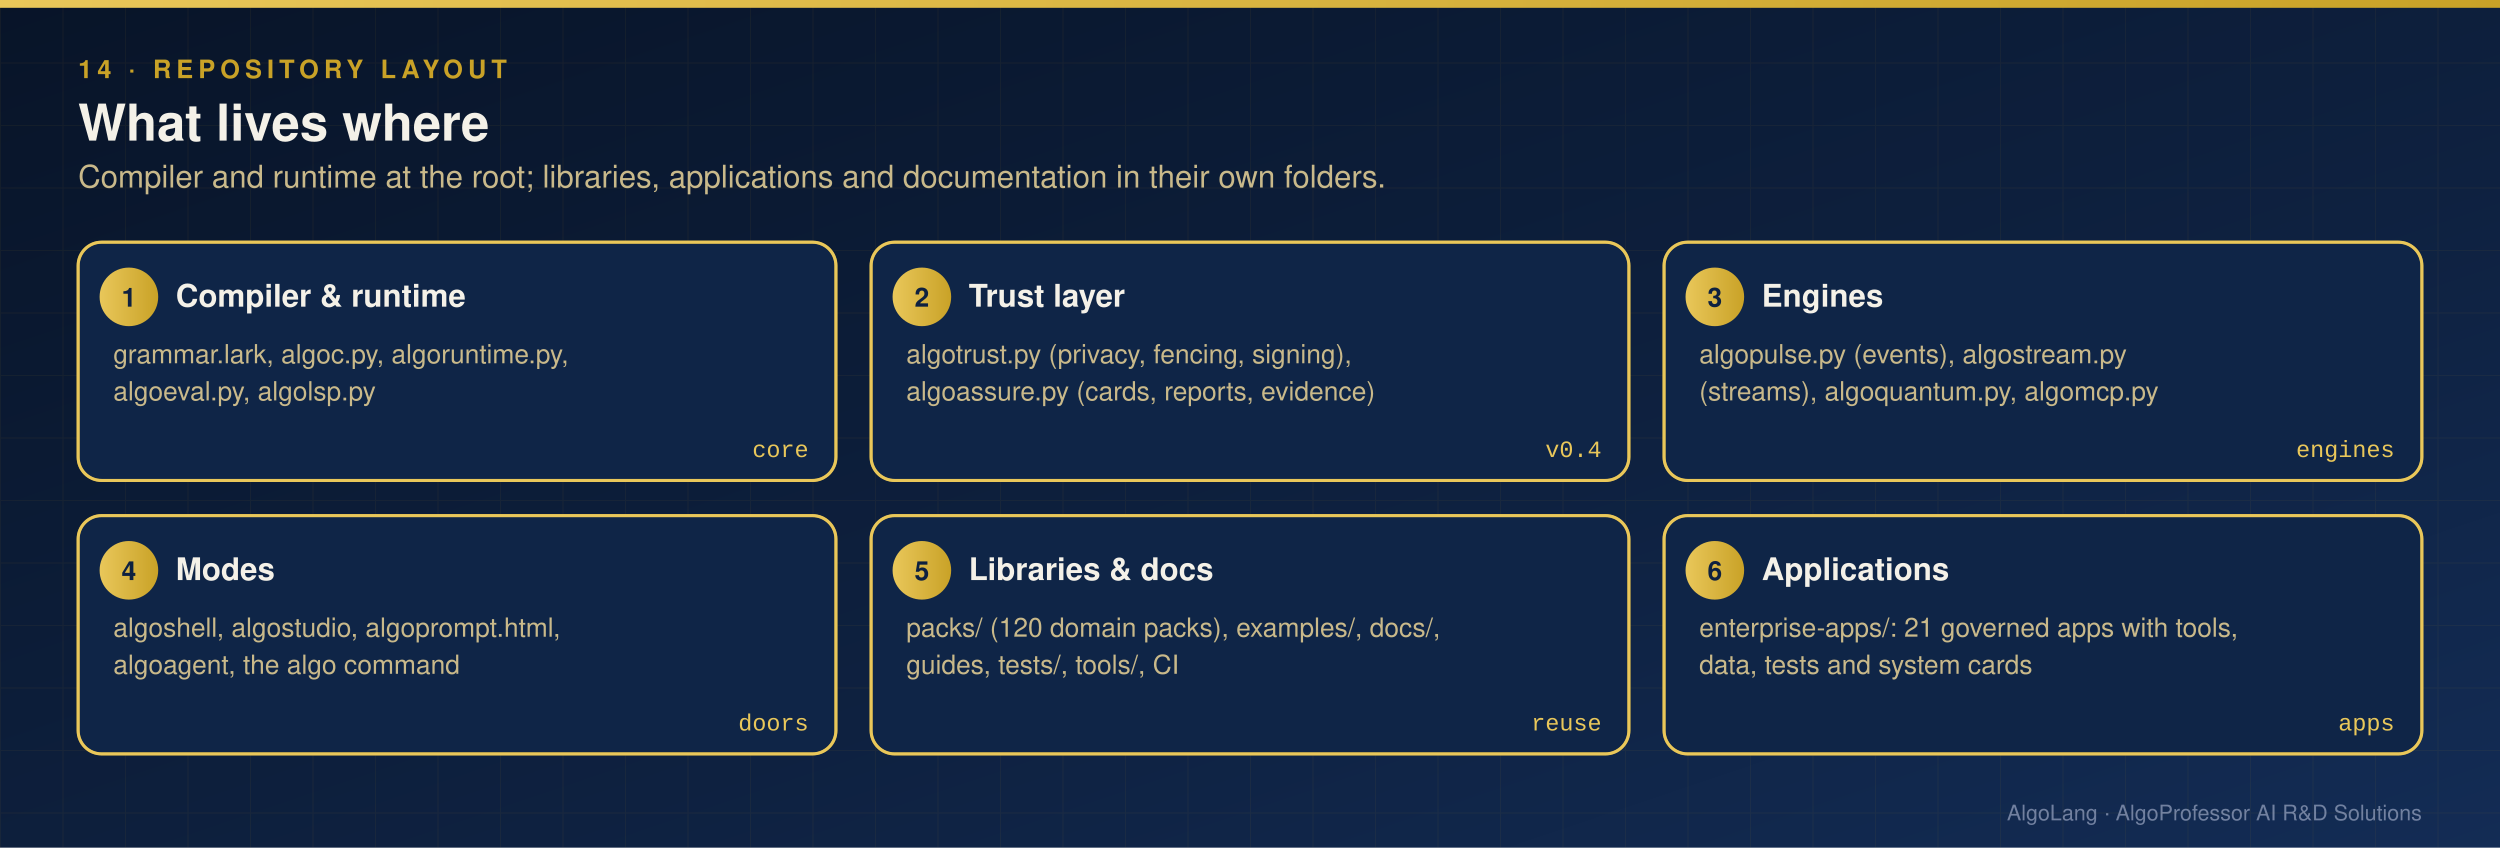
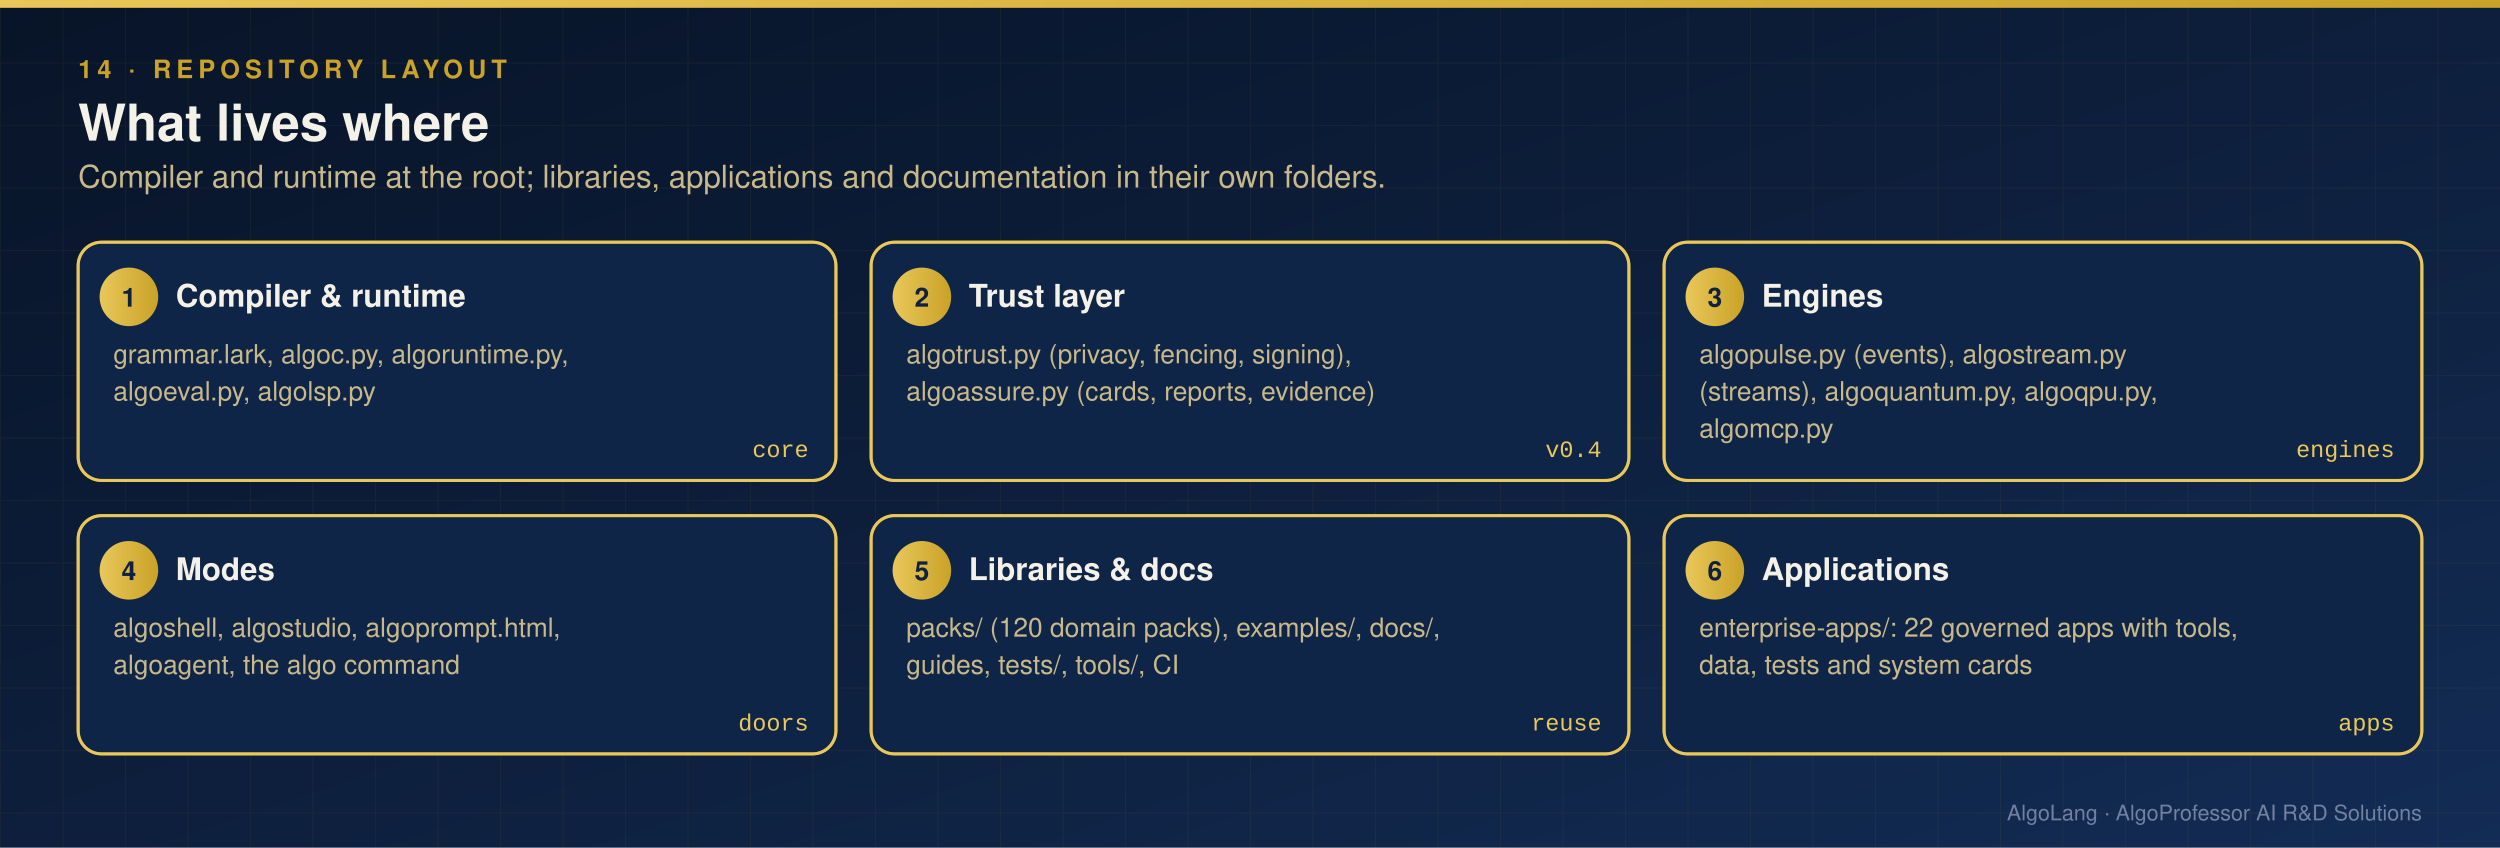
<svg xmlns="http://www.w3.org/2000/svg" viewBox="0 0 1280 434" width="1280" height="434" role="img" aria-label="What lives where">
  <defs>
    <linearGradient id="bg" x1="0" y1="0" x2="1" y2="1">
      <stop offset="0" stop-color="#081428" />
      <stop offset=".6" stop-color="#0e2140" />
      <stop offset="1" stop-color="#132c55" />
    </linearGradient>
    <linearGradient id="gold" x1="0" x2="1">
      <stop offset="0" stop-color="#e9c75a" />
      <stop offset="1" stop-color="#c9a227" />
    </linearGradient>
    <pattern id="grid" width="32" height="32" patternUnits="userSpaceOnUse">
      <path d="M32 0H0V32" fill="none" stroke="#c9a227" stroke-opacity=".06" />
    </pattern>
    <filter id="soft" x="-50%" y="-50%" width="200%" height="200%">
      <feGaussianBlur stdDeviation="2.5" result="b" />
      <feMerge>
        <feMergeNode in="b" />
        <feMergeNode in="SourceGraphic" />
      </feMerge>
    </filter>
  </defs>
  <style>
    text { font-family: "Segoe UI", "Helvetica Neue", Helvetica, Arial, sans-serif; }
    .mono { font-family: "SFMono-Regular", Consolas, "Liberation Mono", Menlo, monospace; }
    .wire { fill: none; stroke: #c9a227; stroke-width: 2; stroke-dasharray: 6 6; animation: dash 1.1s linear infinite; }
    .ctl { fill: none; stroke: #8fd3ff; stroke-opacity: .55; stroke-width: 1.4; stroke-dasharray: 3 5; animation: dash 2.2s linear infinite; }
    .card { fill: #0f2547; stroke: #c9a227; stroke-opacity: .75; stroke-width: 1.4; }
    .glow { animation: glow 3.6s ease-in-out infinite; }
    .rise { animation: rise 1.2s cubic-bezier(.2,.8,.2,1) both; }
    .fade { opacity: 0; animation: fade 7s ease-in-out infinite; }
    .pulse { animation: pulse 2.4s ease-in-out infinite; }
    @keyframes dash { to { stroke-dashoffset: -24; } }
    @keyframes glow { 0%, 100% { stroke-opacity: .35; } 50% { stroke-opacity: 1; } }
    @keyframes rise { from { transform: translateY(12px); } to { transform: none; } }
    @keyframes fade { 0%, 6% { opacity: 0; } 14%, 88% { opacity: 1; } 100% { opacity: 0; } }
    @keyframes pulse { 0%, 100% { opacity: .55; } 50% { opacity: 1; } }
    
    @media (prefers-reduced-motion: reduce) { * { animation: none !important; } .fade { opacity: 1; } }
  </style>
  <rect width="1280" height="434" fill="url(#bg)" />
  <rect width="1280" height="434" fill="url(#grid)" />
  <rect width="1280" height="4" fill="url(#gold)" />
  <text x="40" y="40" fill="#c9a227" font-size="13" letter-spacing="2.6" font-weight="700">14 · REPOSITORY LAYOUT</text>
  <text x="40" y="72" fill="#f4f1e8" font-size="26" font-weight="700">What lives where</text>
  <text x="40" y="96" fill="#c9b98a" font-size="16">Compiler and runtime at the root; libraries, applications and documentation in their own folders.</text>
  <g class="rise" style="animation-delay:0.00s">
    <rect x="40.0" y="124" width="388.0" height="122" rx="12" class="card" />
    <rect x="40.0" y="124" width="388.0" height="122" rx="12" fill="none" stroke="#e9c75a" stroke-width="1.6" class="glow" style="animation-delay:0.00s" />
    <circle cx="66.0" cy="152" r="15" fill="url(#gold)" />
    <text x="66.0" y="157" fill="#0e2140" font-size="13.5" font-weight="800" text-anchor="middle">1</text>
    <text x="90.0" y="157" fill="#f4f1e8" font-size="16" font-weight="700">Compiler &amp; runtime</text>
    <text x="58.0" y="186" fill="#c9b98a" font-size="13.5">grammar.lark, algoc.py, algoruntime.py,</text>
    <text x="58.0" y="205" fill="#c9b98a" font-size="13.5">algoeval.py, algolsp.py</text>
    <text x="414.0" y="234" fill="#e9c75a" font-size="12" text-anchor="end" class="mono">core</text>
  </g>
  <g class="rise" style="animation-delay:0.08s">
    <rect x="446.0" y="124" width="388.0" height="122" rx="12" class="card" />
    <rect x="446.0" y="124" width="388.0" height="122" rx="12" fill="none" stroke="#e9c75a" stroke-width="1.6" class="glow" style="animation-delay:0.12s" />
    <circle cx="472.0" cy="152" r="15" fill="url(#gold)" />
    <text x="472.0" y="157" fill="#0e2140" font-size="13.5" font-weight="800" text-anchor="middle">2</text>
    <text x="496.0" y="157" fill="#f4f1e8" font-size="16" font-weight="700">Trust layer</text>
    <text x="464.0" y="186" fill="#c9b98a" font-size="13.5">algotrust.py (privacy, fencing, signing),</text>
    <text x="464.0" y="205" fill="#c9b98a" font-size="13.5">algoassure.py (cards, reports, evidence)</text>
    <text x="820.0" y="234" fill="#e9c75a" font-size="12" text-anchor="end" class="mono">v0.4</text>
  </g>
  <g class="rise" style="animation-delay:0.16s">
    <rect x="852.0" y="124" width="388.0" height="122" rx="12" class="card" />
    <rect x="852.0" y="124" width="388.0" height="122" rx="12" fill="none" stroke="#e9c75a" stroke-width="1.6" class="glow" style="animation-delay:0.24s" />
    <circle cx="878.0" cy="152" r="15" fill="url(#gold)" />
    <text x="878.0" y="157" fill="#0e2140" font-size="13.5" font-weight="800" text-anchor="middle">3</text>
    <text x="902.0" y="157" fill="#f4f1e8" font-size="16" font-weight="700">Engines</text>
    <text x="870.0" y="186" fill="#c9b98a" font-size="13.5">algopulse.py (events), algostream.py</text>
-     <text x="870.0" y="205" fill="#c9b98a" font-size="13.5">(streams), algoquantum.py, algomcp.py</text>
+     <text x="870.0" y="205" fill="#c9b98a" font-size="13.5">(streams), algoquantum.py, algoqpu.py,</text>
+     <text x="870.0" y="224" fill="#c9b98a" font-size="13.5">algomcp.py</text>
    <text x="1226.0" y="234" fill="#e9c75a" font-size="12" text-anchor="end" class="mono">engines</text>
  </g>
  <g class="rise" style="animation-delay:0.24s">
    <rect x="40.0" y="264" width="388.0" height="122" rx="12" class="card" />
    <rect x="40.0" y="264" width="388.0" height="122" rx="12" fill="none" stroke="#e9c75a" stroke-width="1.6" class="glow" style="animation-delay:0.36s" />
    <circle cx="66.0" cy="292" r="15" fill="url(#gold)" />
    <text x="66.0" y="297" fill="#0e2140" font-size="13.5" font-weight="800" text-anchor="middle">4</text>
    <text x="90.0" y="297" fill="#f4f1e8" font-size="16" font-weight="700">Modes</text>
    <text x="58.0" y="326" fill="#c9b98a" font-size="13.5">algoshell, algostudio, algoprompt.html,</text>
    <text x="58.0" y="345" fill="#c9b98a" font-size="13.5">algoagent, the algo command</text>
    <text x="414.0" y="374" fill="#e9c75a" font-size="12" text-anchor="end" class="mono">doors</text>
  </g>
  <g class="rise" style="animation-delay:0.32s">
    <rect x="446.0" y="264" width="388.0" height="122" rx="12" class="card" />
    <rect x="446.0" y="264" width="388.0" height="122" rx="12" fill="none" stroke="#e9c75a" stroke-width="1.6" class="glow" style="animation-delay:0.48s" />
    <circle cx="472.0" cy="292" r="15" fill="url(#gold)" />
    <text x="472.0" y="297" fill="#0e2140" font-size="13.5" font-weight="800" text-anchor="middle">5</text>
    <text x="496.0" y="297" fill="#f4f1e8" font-size="16" font-weight="700">Libraries &amp; docs</text>
    <text x="464.0" y="326" fill="#c9b98a" font-size="13.5">packs/ (120 domain packs), examples/, docs/,</text>
    <text x="464.0" y="345" fill="#c9b98a" font-size="13.5">guides, tests/, tools/, CI</text>
    <text x="820.0" y="374" fill="#e9c75a" font-size="12" text-anchor="end" class="mono">reuse</text>
  </g>
  <g class="rise" style="animation-delay:0.40s">
    <rect x="852.0" y="264" width="388.0" height="122" rx="12" class="card" />
    <rect x="852.0" y="264" width="388.0" height="122" rx="12" fill="none" stroke="#e9c75a" stroke-width="1.6" class="glow" style="animation-delay:0.60s" />
    <circle cx="878.0" cy="292" r="15" fill="url(#gold)" />
    <text x="878.0" y="297" fill="#0e2140" font-size="13.5" font-weight="800" text-anchor="middle">6</text>
    <text x="902.0" y="297" fill="#f4f1e8" font-size="16" font-weight="700">Applications</text>
-     <text x="870.0" y="326" fill="#c9b98a" font-size="13.5">enterprise-apps/: 21 governed apps with tools,</text>
+     <text x="870.0" y="326" fill="#c9b98a" font-size="13.5">enterprise-apps/: 22 governed apps with tools,</text>
    <text x="870.0" y="345" fill="#c9b98a" font-size="13.5">data, tests and system cards</text>
    <text x="1226.0" y="374" fill="#e9c75a" font-size="12" text-anchor="end" class="mono">apps</text>
  </g>
  <text x="1240" y="420" fill="#9aa6c2" fill-opacity=".7" font-size="11" text-anchor="end">AlgoLang · AlgoProfessor AI R&amp;D Solutions</text>
</svg>
